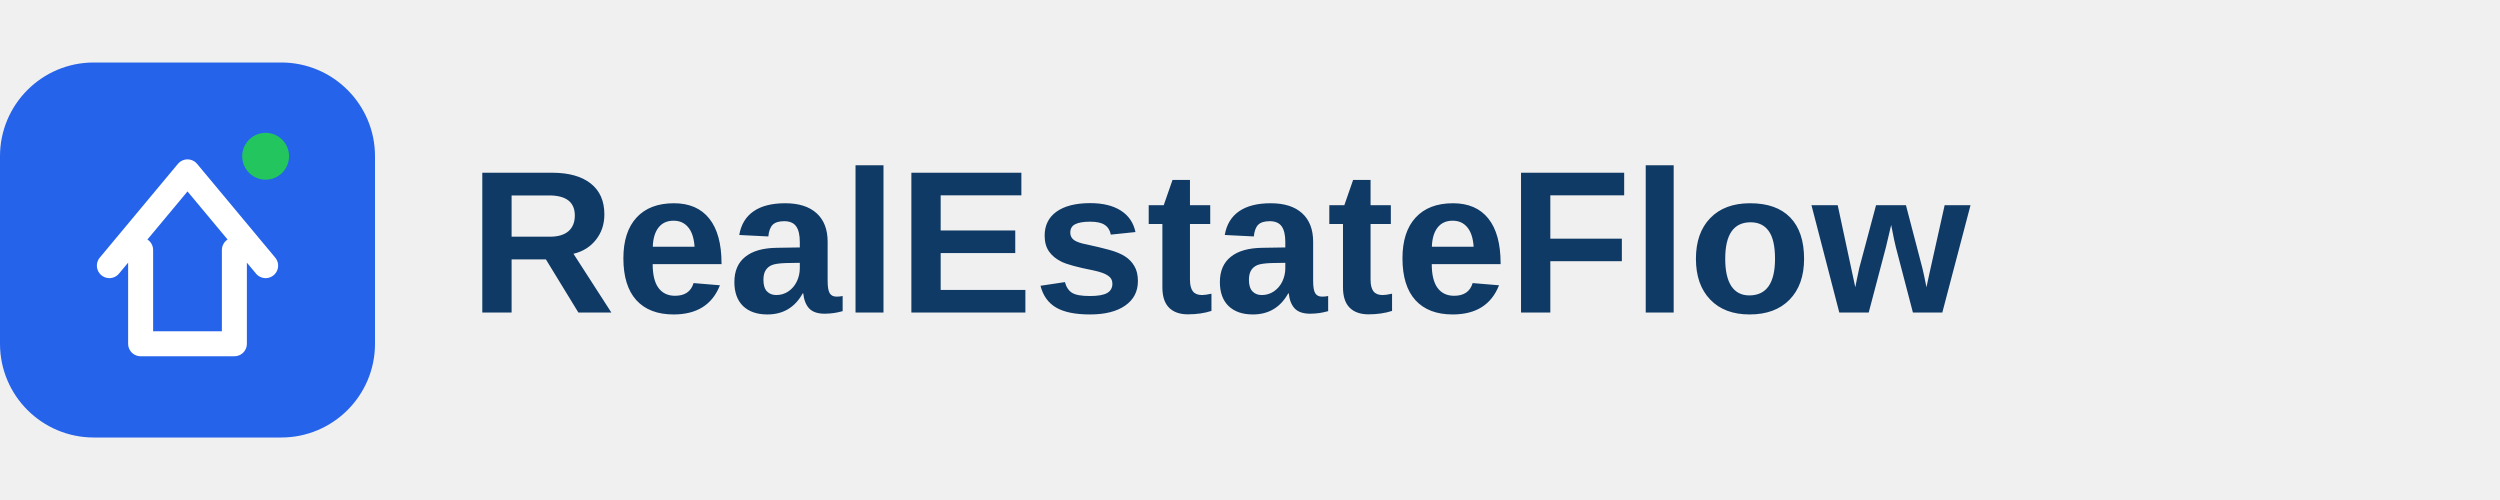
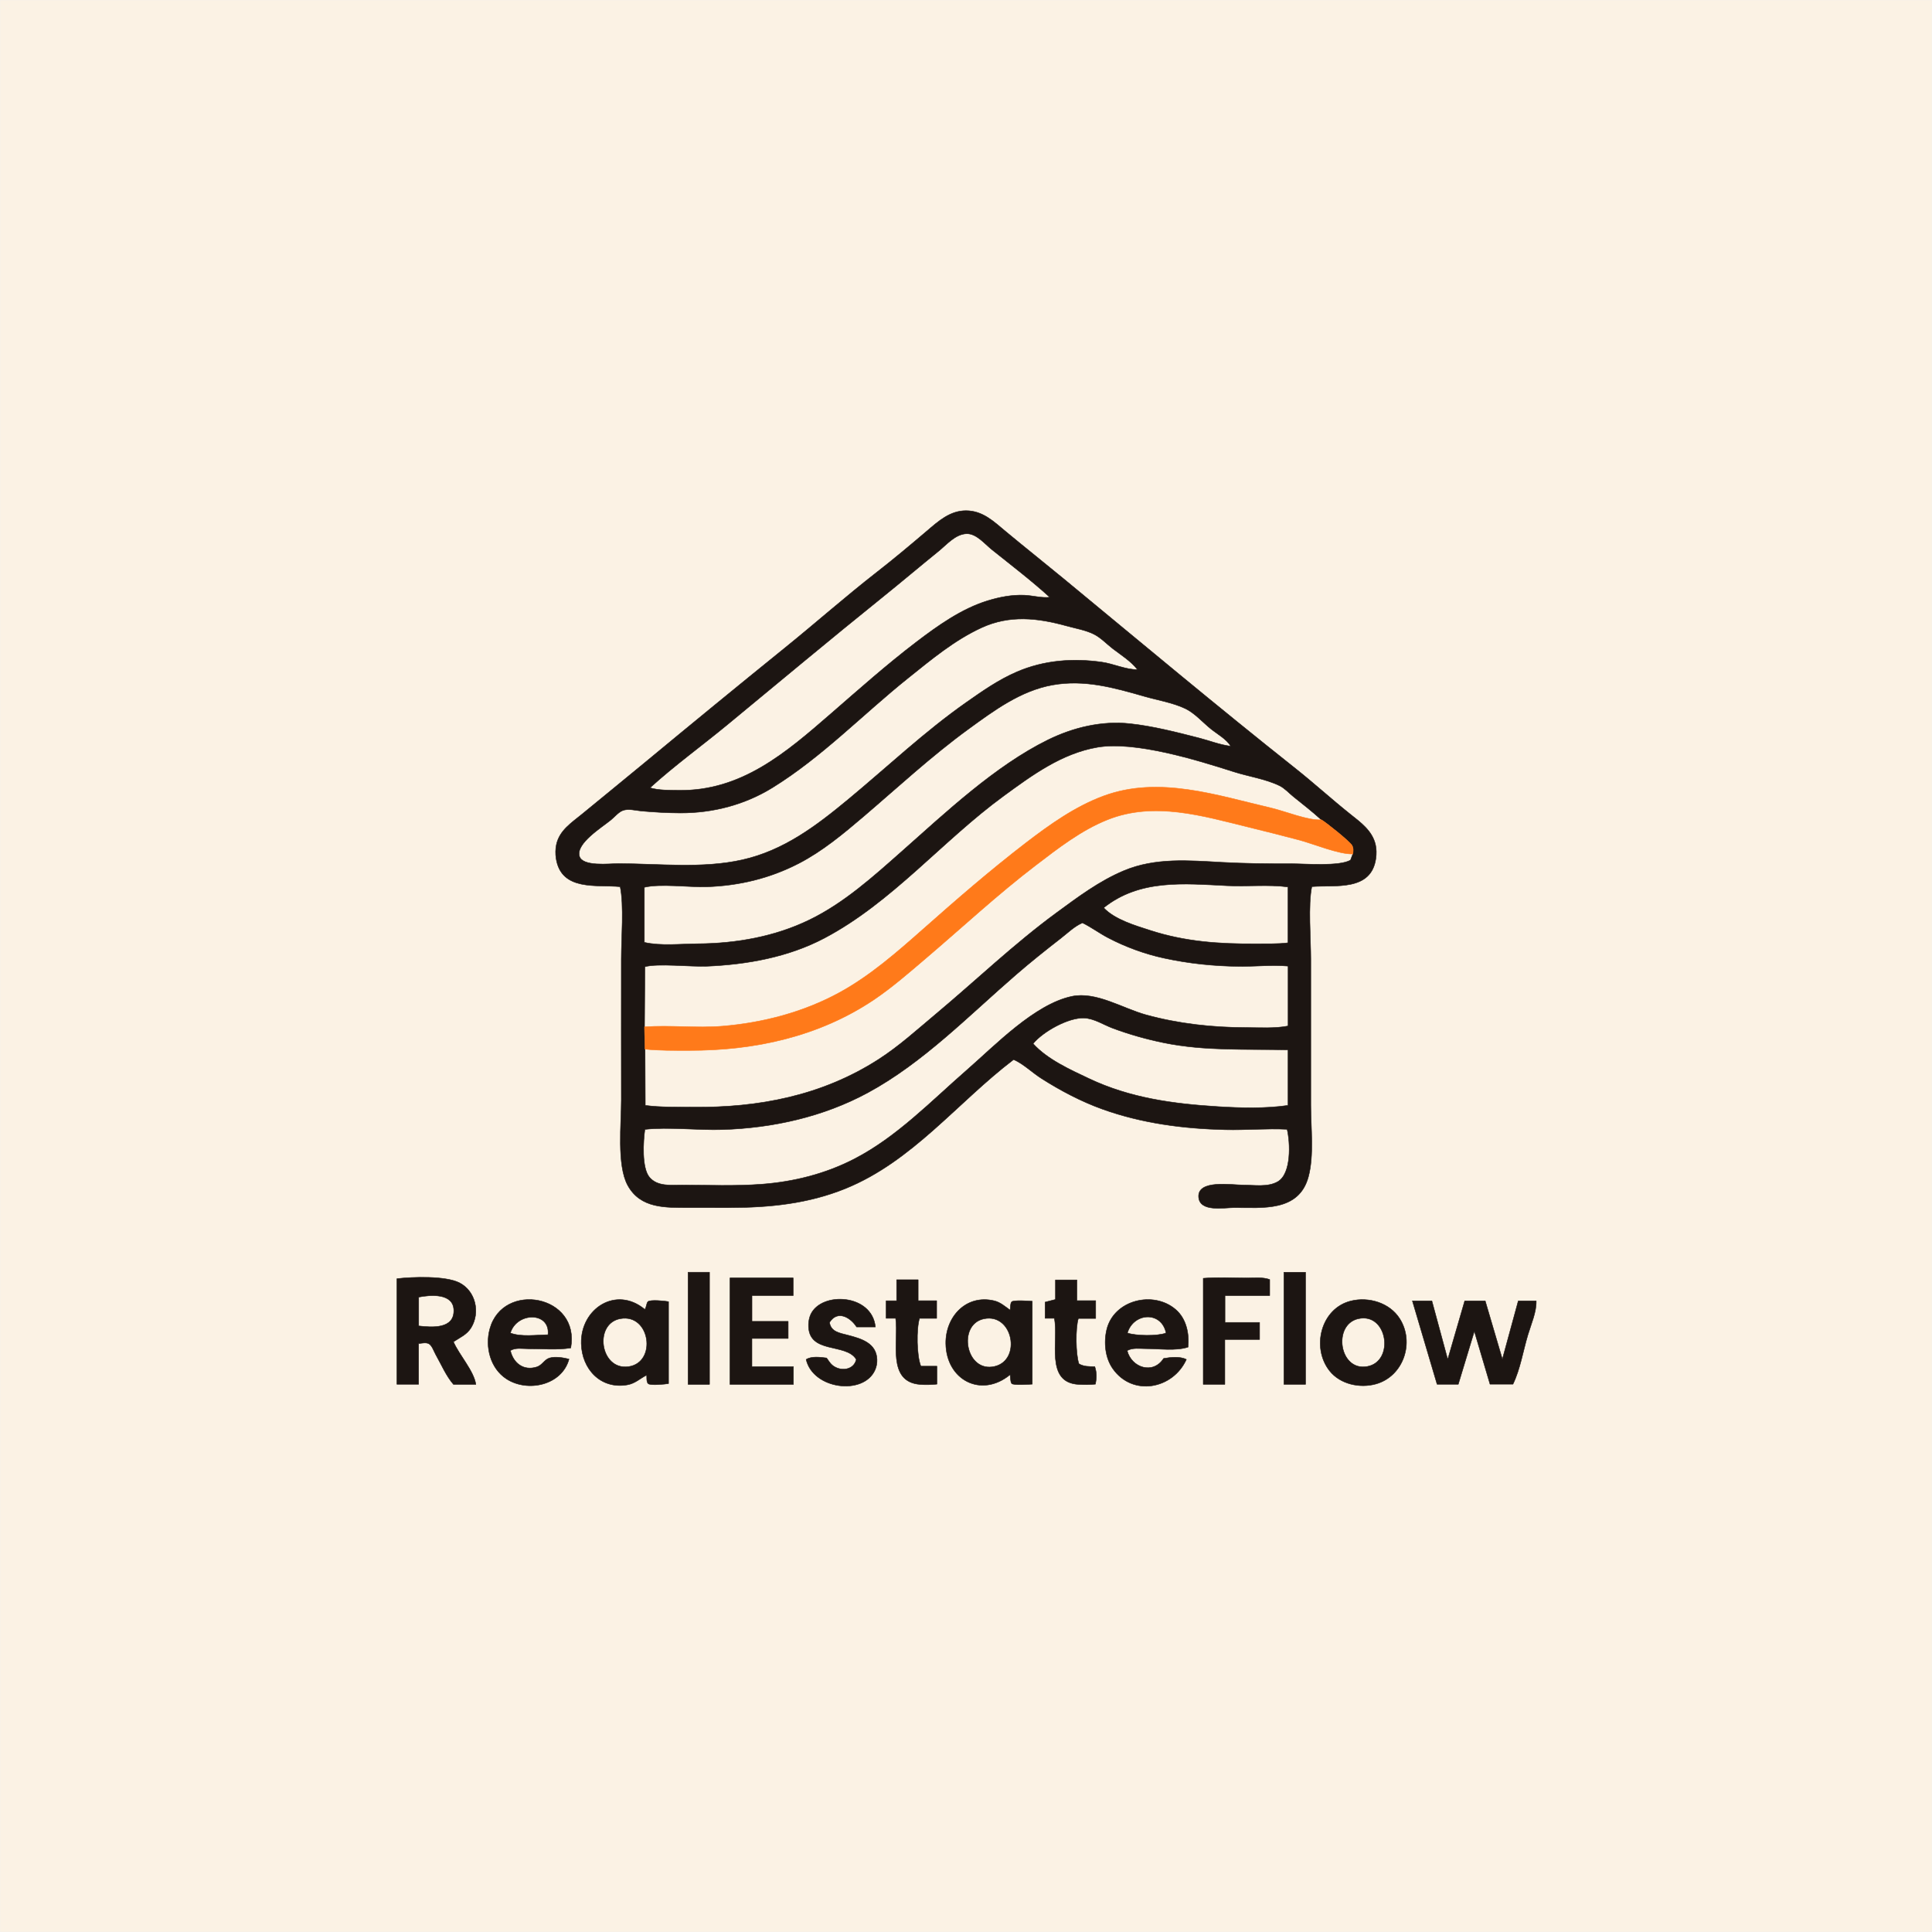
- <svg xmlns="http://www.w3.org/2000/svg" width="320" height="64" viewBox="0 0 320 64" role="img" aria-label="RealEstateFlow">
-   <rect x="0" y="8" width="48" height="48" rx="12" fill="#2563EB" />
-   <path d="M14 34 L24 22 L34 34 M18 32 V44 H30 V32" fill="none" stroke="#ffffff" stroke-width="3.2" stroke-linecap="round" stroke-linejoin="round" />
-   <circle cx="34" cy="20" r="3" fill="#22C55E" />
-   <text x="60" y="40" font-family="Poppins, Arial, sans-serif" font-size="26" font-weight="700" fill="#0F3A66">RealEstateFlow</text>
+ <svg xmlns="http://www.w3.org/2000/svg" viewBox="0 0 1024 1024" width="1024" height="1024">
+   <path d="M0.23 0.23C341.41 0.23 682.59 0.23 1023.77 0.23C1023.77 341.41 1023.77 682.59 1023.77 1023.77C682.59 1023.77 341.41 1023.77 0.23 1023.77C0.23 682.59 0.23 341.41 0.23 0.23ZM695.29 469.92C707.71 468.98 726.83 472.55 729.25 454.93C729.58 452.57 729.57 450.08 729.05 447.76C727.36 440.3 721.16 435.9 715.55 431.43C705.68 423.56 696.34 415.03 686.46 407.2C645.18 374.47 604.72 340.57 564.09 307.04C553.83 298.58 543.41 290.31 533.19 281.82C526.75 276.48 520.95 270.68 511.99 270.67C503.52 270.67 497.4 276.22 491.33 281.4C482.59 288.85 473.72 296.29 464.65 303.35C448.07 316.27 432.3 330.24 415.95 343.45C390.99 363.64 366.14 384.03 341.4 404.51C330.48 413.55 319.47 422.48 308.52 431.49C302.94 436.08 296.54 440.07 294.9 447.68C294.4 450.01 294.37 452.57 294.73 454.92C297.42 472.49 316.27 468.8 328.71 469.97C330.78 479.73 329.31 497.59 329.31 508.26C329.31 533.2 329.27 558.13 329.32 583.07C329.34 595.45 326.85 617.46 332.67 628.19C339.44 640.66 352.81 640.04 365.18 640.06C372.35 640.07 379.52 640.08 386.69 640.07C407.82 640.06 428.38 637.98 448.11 629.96C483.69 615.5 507.45 584.26 537.25 561.58C542.49 563.9 547.08 568.49 551.99 571.61C562.07 578.03 573.02 583.81 584.28 587.86C605.24 595.4 627.27 598.25 649.47 598.77C660.36 599.03 671.35 598.01 682.2 598.55C683.88 605.64 684.58 622.04 677.27 626.29C671.99 629.37 664.66 628.08 658.82 628.08C652.86 628.08 634.66 625.09 635.3 634.45C635.86 642.58 648.79 640.07 654.14 640.06C669.15 640.05 688.39 642.35 693.45 623.81C696.54 612.49 694.75 597.67 694.75 585.88C694.75 560 694.74 534.13 694.75 508.26C694.75 497.57 693.25 479.67 695.29 469.92ZM556.41 316.55C552.07 317.05 547.33 315.64 542.85 315.46C536.29 315.2 529.82 316.46 523.58 318.36C509.7 322.6 497.09 331.6 485.67 340.3C470.04 352.21 455.27 365.36 440.43 378.25C416.61 398.95 392.97 419.41 359.57 418.88C354.66 418.8 349.21 418.94 344.5 417.55C357.49 405.74 371.97 395.28 385.52 384.1C412.85 361.56 440.04 338.81 467.64 316.6C477.64 308.55 487.44 300.25 497.42 292.17C501.76 288.67 506.4 283.04 512.36 282.89C517.52 282.76 521.96 288.3 525.64 291.25C535.95 299.51 546.64 307.66 556.41 316.55ZM602.87 354.89C596.68 354.96 590.17 351.8 583.97 350.93C568.64 348.77 553.29 349.93 538.97 356.1C529.22 360.3 520.78 366.23 512.15 372.29C489.95 387.87 470.35 406.5 449.51 423.76C432.51 437.84 415.4 450.79 393.41 455.73C372.28 460.48 349.28 457.76 327.77 457.72C322.99 457.71 308.69 459.51 307.09 453.76C305.21 447 318.98 438.53 323.79 434.59C325.6 433.11 327.81 430.47 329.98 429.62C332.98 428.43 336.83 429.58 339.96 429.86C346.77 430.46 353.67 430.87 360.5 430.89C377.85 430.94 394.67 426.58 409.47 417.44C435.75 401.2 457.38 378.54 481.39 359.34C493.67 349.52 505.78 339.35 520.2 332.7C535.17 325.8 550.03 327.5 565.41 331.77C570.11 333.07 575.5 333.97 579.87 336.18C583.55 338.04 586.61 341.37 589.86 343.86C594.19 347.17 599.58 350.54 602.87 354.89ZM652.27 395.49C646.57 394.79 640.95 392.54 635.36 391.11C623.46 388.06 611.2 384.9 598.97 383.57C583.91 381.93 568.81 385.57 555.34 392.2C527.44 405.95 501.17 430.72 477.95 451.28C462.84 464.66 447.37 478.63 429.07 487.52C410.66 496.47 390.21 500.07 369.86 500.21C360.83 500.27 350.28 501.48 341.51 499.48C341.51 489.75 341.51 480.02 341.51 470.29C350.04 468.23 365.07 470.32 374.53 470.02C391.75 469.47 408.1 465.52 423.43 457.59C435.9 451.13 446.96 441.92 457.59 432.86C475.9 417.23 493.72 400.69 513.2 386.5C526.78 376.62 540.93 366.08 557.86 363.06C574.82 360.03 590.47 364.48 606.61 369.11C613.6 371.11 621.75 372.45 628.3 375.59C633.29 378 637.53 382.91 641.82 386.36C645.09 388.99 650.31 391.9 652.27 395.49ZM700.34 434.5C693.64 435.09 680.95 429.92 673.78 428.25C644.93 421.54 614.33 411.06 585 421.85C569.93 427.39 556.26 437.13 543.62 446.84C524.84 461.27 506.96 476.78 489.24 492.48C475.48 504.66 461.29 517.09 445.11 525.98C426.08 536.42 404.49 542.1 382.89 543.89C369.15 545.03 355.29 543.25 341.6 544.26C341.67 533.64 341.73 523.02 341.8 512.4C348.36 510.48 366.4 512.47 374.53 512.13C395.94 511.24 417.8 507.32 436.93 497.23C472.79 478.3 499.39 445.69 531.85 421.96C547.02 410.87 562.7 399.31 581.69 396.06C601.58 392.66 634.39 402.81 653.85 409.03C661.67 411.54 670.82 412.84 678.19 416.44C680.96 417.8 683.12 420.3 685.5 422.21C690.51 426.22 695.58 430.19 700.34 434.5ZM717.04 452.62C716.63 453.71 716.22 454.8 715.8 455.89C709.79 459.34 691.78 457.76 684.07 457.79C671.88 457.83 659.77 457.71 647.6 457.04C630.04 456.07 612.33 454.5 595.67 461.49C582.61 466.97 571.33 475.46 559.99 483.78C537.44 500.31 517.33 519.65 495.92 537.56C486.03 545.83 476.53 554.5 465.64 561.5C435.74 580.72 402.15 587.22 366.95 586.8C358.76 586.7 350.12 586.98 342.01 585.88C341.97 575.94 341.93 566 341.89 556.06C349.59 556.9 357.45 556.74 365.18 556.76C399.89 556.86 434 549.45 463.11 529.92C472.81 523.4 481.79 515.53 490.68 507.96C510.06 491.48 528.67 474.12 548.91 458.67C560.78 449.6 573.2 439.91 587.22 434.38C611.81 424.67 637.31 432.4 661.71 438.39C670.73 440.61 679.73 442.85 688.71 445.25C696.29 447.28 709.79 452.91 717.04 452.62ZM682.67 470.1C682.67 479.97 682.67 489.84 682.67 499.71C676.98 500.43 671.1 500.16 665.37 500.22C646.34 500.4 628.09 499.09 609.9 493.21C601.87 490.62 590.81 487.42 584.97 481.14C604.11 465.85 627.56 468.31 650.4 469.44C661.04 469.96 672.15 468.71 682.67 470.1ZM573.72 489.12C578.39 491.41 582.65 494.6 587.28 497.03C596.43 501.84 606.65 505.59 616.75 507.79C629.97 510.68 643.41 512.09 656.95 512.2C665.48 512.27 674.21 511.34 682.71 512.05C682.71 522.63 682.71 533.21 682.71 543.8C675.67 545.17 667.87 544.64 660.69 544.63C642.69 544.59 624.72 542.65 607.34 537.86C594.96 534.45 580.99 525.38 568.07 528.1C548.39 532.25 527.49 554.03 512.44 567.15C493.5 583.66 475.44 602.54 452.91 614.21C437.54 622.17 420.72 626.39 403.52 627.67C389.57 628.7 375.42 628.12 361.44 628.09C355.63 628.08 348.54 628.99 344.29 624.04C340.01 619.07 340.95 604.8 341.8 598.6C354.22 597.22 369.92 599.12 382.95 598.71C409.63 597.88 436.33 591.93 459.91 579.18C489.3 563.28 513.46 538.27 538.54 516.58C546.27 509.89 554.21 503.56 562.28 497.29C565.95 494.44 569.45 490.95 573.72 489.12ZM682.69 556.45C682.69 566.26 682.69 576.07 682.69 585.88C670.84 587.61 657.66 587.28 645.73 586.54C621.87 585.07 599.03 582.01 577.21 571.68C567.21 566.94 555.05 561.5 547.56 553.15C552.8 546.77 566.29 539.21 574.66 539.58C580 539.82 584.88 543.15 589.8 544.98C598.54 548.24 607.61 550.8 616.75 552.67C638.67 557.15 660.51 555.95 682.69 556.45ZM364.69 674.3C364.69 694.11 364.69 713.92 364.69 733.73C368.48 733.73 372.26 733.73 376.05 733.73C376.05 713.92 376.05 694.11 376.05 674.3C372.26 674.3 368.48 674.3 364.69 674.3ZM691.96 674.32C688.14 674.32 684.32 674.32 680.51 674.32C680.51 694.12 680.51 713.93 680.51 733.74C684.32 733.74 688.14 733.74 691.96 733.74C691.96 713.93 691.96 694.12 691.96 674.32ZM240.33 711.19C243.8 708.87 247.44 707.42 249.72 703.67C254.63 695.6 252.08 684.32 243.55 679.93C236.17 676.14 218.62 676.75 210.37 677.73C210.37 696.39 210.37 715.04 210.37 733.7C214.2 733.7 218.04 733.7 221.87 733.7C221.87 726.51 221.87 719.32 221.87 712.12C223.49 711.98 225.69 711.41 227.24 712.18C228.94 713.02 230 716.29 230.89 717.86C233.86 723.09 236.42 729.22 240.36 733.77C244.31 733.77 248.26 733.77 252.21 733.77C251.17 726.61 243.36 718.17 240.33 711.19ZM420.42 677.34C409.24 677.34 398.07 677.34 386.89 677.34C386.89 696.15 386.89 714.96 386.89 733.77C398.11 733.77 409.32 733.77 420.53 733.77C420.53 730.64 420.53 727.5 420.53 724.36C413.2 724.36 405.86 724.36 398.53 724.36C398.53 719.38 398.53 714.39 398.53 709.41C404.93 709.41 411.34 709.41 417.75 709.41C417.75 706.39 417.75 703.38 417.75 700.36C411.35 700.36 404.95 700.36 398.55 700.36C398.55 695.81 398.55 691.25 398.55 686.69C405.84 686.69 413.13 686.69 420.42 686.69C420.42 683.58 420.42 680.46 420.42 677.34ZM672.97 678.17C669.24 676.81 664.71 677.36 660.69 677.35C653.1 677.33 645.32 676.88 637.75 677.52C637.75 696.26 637.75 715 637.75 733.74C641.56 733.74 645.38 733.74 649.19 733.74C649.19 725.81 649.19 717.88 649.19 709.95C655.33 709.95 661.47 709.95 667.61 709.95C667.61 706.94 667.61 703.92 667.61 700.91C661.49 700.91 655.38 700.91 649.27 700.91C649.27 696.17 649.27 691.43 649.27 686.7C657.17 686.7 665.07 686.7 672.97 686.7C672.97 683.85 672.97 681.01 672.97 678.17ZM486.64 678.29C482.84 678.29 479.04 678.29 475.23 678.29C475.23 682 475.23 685.72 475.23 689.43C473.38 689.43 471.52 689.43 469.67 689.43C469.67 692.53 469.67 695.63 469.67 698.73C471.35 698.73 473.03 698.73 474.72 698.73C476.44 710.77 469.83 732.41 487.72 733.79C490.66 734.02 493.65 733.91 496.58 733.63C496.58 730.45 496.58 727.27 496.58 724.1C493.74 724.1 490.91 724.1 488.07 724.1C485.83 718.58 485.63 704.38 487.36 698.75C490.39 698.75 493.42 698.75 496.45 698.75C496.45 695.64 496.45 692.52 496.45 689.41C493.18 689.41 489.91 689.41 486.64 689.41C486.64 685.7 486.64 682 486.64 678.29ZM570.78 678.39C566.99 678.39 563.2 678.39 559.41 678.39C559.41 681.84 559.41 685.29 559.41 688.75C557.58 689.22 555.75 689.69 553.92 690.16C553.92 693.02 553.92 695.87 553.92 698.73C555.55 698.73 557.18 698.73 558.81 698.73C561.28 710.32 553.63 732.94 571.85 733.78C574.78 733.91 577.7 733.94 580.61 733.63C581.27 730.25 581.33 727.61 580.27 724.37C577.16 724.23 574.6 724.42 571.85 722.86C570.11 717.91 569.96 703.78 571.56 698.81C574.62 698.81 577.68 698.81 580.74 698.81C580.74 695.66 580.74 692.52 580.74 689.38C577.42 689.38 574.1 689.38 570.78 689.38C570.78 685.71 570.78 682.05 570.78 678.39ZM221.91 702.77C221.91 697.68 221.91 692.59 221.91 687.5C228.04 686.28 240.25 685.23 240.53 694.36C240.84 704.55 228.88 703.58 221.91 702.77ZM302.52 714.43C307.63 686.29 266.55 678.96 259.62 704.33C257 713.93 259.88 725.24 268.4 730.82C279.63 738.17 297.84 734.23 301.59 720.35C298.68 719.62 294.32 718.85 291.27 719.77C288.55 720.58 287.42 723.57 284.56 724.49C277.5 726.76 272.09 722.49 270.52 715.86C273.08 714.13 276.98 714.88 280.08 714.87C287.47 714.83 295.23 715.61 302.52 714.43ZM341.8 694.04C326.57 681.31 307.67 693.58 308.08 712.08C308.38 725.6 318.31 736.42 332.43 734.01C336.62 733.29 339.18 730.64 342.74 728.83C342.85 730.09 342.59 732.31 343.48 733.3C344.52 734.47 352.62 733.65 354.34 733.33C354.34 718.86 354.34 704.38 354.34 689.9C352.57 689.54 344.46 688.7 343.36 689.95C342.64 690.77 342.64 692.8 341.8 694.04ZM463.96 703.32C462.23 685.72 435.39 684.42 429.71 696.65C428.99 698.19 428.6 700.14 428.54 701.84C428 718.13 448.47 711.43 453.85 720.54C452.59 726.2 445.53 727.17 441.14 723.57C439.92 722.57 439.08 721.01 438.12 719.76C434.66 719.33 430.19 718.71 427.27 720.54C430.94 736.42 457.75 739.78 463.8 726.08C464.57 724.32 464.9 722.46 464.83 720.54C464.51 711.83 456.46 709.5 449.41 707.67C445.03 706.53 440.36 705.9 439.66 700.9C443.91 694.16 450.79 698.24 454.02 703.32C457.33 703.32 460.65 703.32 463.96 703.32ZM535.38 694.38C532.65 692.44 530.24 690.22 526.88 689.43C512.01 685.93 501.08 697.97 501.29 712.12C501.57 731.46 520.12 741.16 535.38 728.59C535.6 729.78 535.46 732.35 536.23 733.29C537.06 734.31 545.43 733.72 547.12 733.63C547.12 718.98 547.12 704.33 547.12 689.68C545.42 689.55 537.06 688.95 536.18 690.02C535.41 690.94 535.59 693.2 535.38 694.38ZM629.7 713.99C630.37 706.84 628.81 698.94 623.11 694.05C611.26 683.87 590.3 689.04 586.57 704.77C584.96 711.54 585.75 719.69 589.83 725.46C600.31 740.31 621.63 736.3 628.8 720.54C625.45 718.81 620.44 719.36 616.74 720.01C611.16 728.71 599.73 724.96 597.41 715.86C600.29 714.2 604 714.82 607.39 714.82C614.38 714.81 623.18 716.14 629.7 713.99ZM716.07 689.52C700.07 693.42 694.96 714.25 704.7 726.56C710.33 733.67 720.74 735.92 729.26 733.54C743.84 729.47 749.95 711.48 741.81 698.82C736.47 690.5 725.46 687.23 716.07 689.52ZM758.92 689.49C755.48 689.49 752.04 689.49 748.6 689.49C752.96 704.23 757.32 718.96 761.69 733.7C765.43 733.7 769.17 733.7 772.91 733.7C775.75 724.33 778.59 714.95 781.43 705.58C784.2 714.93 786.97 724.29 789.74 733.64C793.79 733.64 797.85 733.64 801.9 733.64C805.77 725.65 807.27 715.95 809.83 707.44C811.52 701.79 814.42 695.32 814.22 689.52C811.05 689.52 807.88 689.52 804.71 689.52C801.9 699.81 799.09 710.11 796.29 720.41C793.26 710.1 790.22 699.8 787.19 689.49C783.57 689.49 779.95 689.49 776.34 689.49C773.33 699.84 770.33 710.19 767.32 720.54C764.52 710.19 761.72 699.84 758.92 689.49ZM290.45 707.45C284.34 707.51 276.11 708.73 270.5 706.51C273.97 695.21 291.79 695.16 290.45 707.45ZM618.05 706.51C613.64 708.24 602.04 708.08 597.53 706.51C600.81 695.61 615.64 694.76 618.05 706.51ZM328.87 698.91C344.73 696.17 348.3 722.22 333.13 724.35C318.02 726.47 314.51 701.39 328.87 698.91ZM521.61 698.97C536.95 695.94 541.5 720.79 527.26 724.21C511.78 727.93 507.18 701.83 521.61 698.97ZM719.9 698.95C735.47 695.46 739.3 721.54 724.72 724.26C709.76 727.05 706.19 702.03 719.9 698.95Z" fill="#FBF2E4" fill-rule="evenodd" stroke="#FBF2E4" stroke-width="0.25" stroke-linejoin="round" />
+   <path d="M695.29 469.92C693.25 479.67 694.75 497.57 694.75 508.26C694.74 534.13 694.75 560 694.75 585.88C694.75 597.67 696.54 612.49 693.45 623.81C688.39 642.35 669.15 640.05 654.14 640.06C648.79 640.07 635.86 642.58 635.3 634.45C634.66 625.09 652.86 628.08 658.82 628.08C664.66 628.08 671.99 629.37 677.27 626.29C684.58 622.04 683.88 605.64 682.2 598.55C671.35 598.01 660.36 599.03 649.47 598.77C627.27 598.25 605.24 595.4 584.28 587.86C573.02 583.81 562.07 578.03 551.99 571.61C547.08 568.49 542.49 563.9 537.25 561.58C507.45 584.26 483.69 615.5 448.11 629.96C428.38 637.98 407.82 640.06 386.69 640.07C379.52 640.08 372.35 640.07 365.18 640.06C352.81 640.04 339.44 640.66 332.67 628.19C326.85 617.46 329.34 595.45 329.32 583.07C329.27 558.13 329.31 533.2 329.31 508.26C329.31 497.59 330.78 479.73 328.71 469.97C316.27 468.8 297.42 472.49 294.73 454.92C294.37 452.57 294.4 450.01 294.9 447.68C296.54 440.07 302.94 436.08 308.52 431.49C319.47 422.48 330.48 413.55 341.4 404.51C366.14 384.03 390.99 363.64 415.95 343.45C432.3 330.24 448.07 316.27 464.65 303.35C473.72 296.29 482.59 288.85 491.33 281.4C497.4 276.22 503.52 270.67 511.99 270.67C520.95 270.68 526.75 276.48 533.19 281.82C543.41 290.31 553.83 298.58 564.09 307.04C604.72 340.57 645.18 374.47 686.46 407.2C696.34 415.03 705.68 423.56 715.55 431.43C721.16 435.9 727.36 440.3 729.05 447.76C729.57 450.08 729.58 452.57 729.25 454.93C726.83 472.55 707.71 468.98 695.29 469.92ZM556.41 316.55C546.64 307.66 535.95 299.51 525.64 291.25C521.96 288.3 517.52 282.76 512.36 282.89C506.4 283.04 501.76 288.67 497.42 292.17C487.44 300.25 477.64 308.55 467.64 316.6C440.04 338.81 412.85 361.56 385.52 384.1C371.97 395.28 357.49 405.74 344.5 417.55C349.21 418.94 354.66 418.8 359.57 418.88C392.97 419.41 416.61 398.95 440.43 378.25C455.27 365.36 470.04 352.21 485.67 340.3C497.09 331.6 509.7 322.6 523.58 318.36C529.82 316.46 536.29 315.2 542.85 315.46C547.33 315.64 552.07 317.05 556.41 316.55ZM602.87 354.89C599.58 350.54 594.19 347.17 589.86 343.86C586.61 341.37 583.55 338.04 579.87 336.18C575.5 333.97 570.11 333.07 565.41 331.77C550.03 327.5 535.17 325.8 520.2 332.7C505.78 339.35 493.67 349.52 481.39 359.34C457.38 378.54 435.75 401.2 409.47 417.44C394.67 426.58 377.85 430.94 360.5 430.89C353.67 430.87 346.77 430.46 339.96 429.86C336.83 429.58 332.98 428.43 329.98 429.62C327.81 430.47 325.6 433.11 323.79 434.59C318.98 438.53 305.21 447 307.09 453.76C308.69 459.51 322.99 457.71 327.77 457.72C349.28 457.76 372.28 460.48 393.41 455.73C415.4 450.79 432.51 437.84 449.51 423.76C470.35 406.5 489.95 387.87 512.15 372.29C520.78 366.23 529.22 360.3 538.97 356.1C553.29 349.93 568.64 348.77 583.97 350.93C590.17 351.8 596.68 354.96 602.87 354.89ZM652.27 395.49C650.31 391.9 645.09 388.99 641.82 386.36C637.53 382.91 633.29 378 628.3 375.59C621.75 372.45 613.6 371.11 606.61 369.11C590.47 364.48 574.82 360.03 557.86 363.06C540.93 366.08 526.78 376.62 513.2 386.5C493.72 400.69 475.9 417.23 457.59 432.86C446.96 441.92 435.9 451.13 423.43 457.59C408.1 465.52 391.75 469.47 374.53 470.02C365.07 470.32 350.04 468.23 341.51 470.29C341.51 480.02 341.51 489.75 341.51 499.48C350.28 501.48 360.83 500.27 369.86 500.21C390.21 500.07 410.66 496.47 429.07 487.52C447.37 478.63 462.84 464.66 477.95 451.28C501.17 430.72 527.44 405.95 555.34 392.2C568.81 385.57 583.91 381.93 598.97 383.57C611.2 384.9 623.46 388.06 635.36 391.11C640.95 392.54 646.57 394.79 652.27 395.49ZM341.6 544.26C341.7 548.2 341.8 552.13 341.89 556.06C341.93 566 341.97 575.94 342.01 585.88C350.12 586.98 358.76 586.7 366.95 586.8C402.15 587.22 435.74 580.72 465.64 561.5C476.53 554.5 486.03 545.83 495.92 537.56C517.33 519.65 537.44 500.31 559.99 483.78C571.33 475.46 582.61 466.97 595.67 461.49C612.33 454.5 630.04 456.07 647.6 457.04C659.77 457.71 671.88 457.83 684.07 457.79C691.78 457.76 709.79 459.34 715.8 455.89C716.22 454.8 716.63 453.71 717.04 452.62C717.21 450.98 717.44 449.72 716.61 448.13C715.53 446.07 702.69 435.81 700.34 434.5C695.58 430.19 690.51 426.22 685.5 422.21C683.12 420.3 680.96 417.8 678.19 416.44C670.82 412.84 661.67 411.54 653.85 409.03C634.39 402.81 601.58 392.66 581.69 396.06C562.7 399.31 547.02 410.87 531.85 421.96C499.39 445.69 472.79 478.3 436.93 497.23C417.8 507.32 395.94 511.24 374.53 512.13C366.4 512.47 348.36 510.48 341.8 512.4C341.73 523.02 341.67 533.64 341.6 544.26ZM682.67 470.1C672.15 468.71 661.04 469.96 650.4 469.44C627.56 468.31 604.11 465.85 584.97 481.14C590.81 487.42 601.87 490.62 609.9 493.21C628.09 499.09 646.34 500.4 665.37 500.22C671.1 500.16 676.98 500.43 682.67 499.71C682.67 489.84 682.67 479.97 682.67 470.1ZM573.72 489.12C569.45 490.95 565.95 494.44 562.28 497.29C554.21 503.56 546.27 509.89 538.54 516.58C513.46 538.27 489.3 563.28 459.91 579.18C436.33 591.93 409.63 597.88 382.95 598.71C369.92 599.12 354.22 597.22 341.8 598.6C340.95 604.8 340.01 619.07 344.29 624.04C348.54 628.99 355.63 628.08 361.44 628.09C375.42 628.12 389.57 628.7 403.52 627.67C420.72 626.39 437.54 622.17 452.91 614.21C475.44 602.54 493.5 583.66 512.44 567.15C527.49 554.03 548.39 532.25 568.07 528.1C580.99 525.38 594.96 534.45 607.34 537.86C624.72 542.65 642.69 544.59 660.69 544.63C667.87 544.64 675.67 545.17 682.71 543.8C682.71 533.21 682.71 522.63 682.71 512.05C674.21 511.34 665.48 512.27 656.95 512.2C643.41 512.09 629.97 510.68 616.75 507.79C606.65 505.59 596.43 501.84 587.28 497.03C582.65 494.6 578.39 491.41 573.72 489.12ZM682.69 556.45C660.51 555.95 638.67 557.15 616.75 552.67C607.61 550.8 598.54 548.24 589.8 544.98C584.88 543.15 580 539.82 574.66 539.58C566.29 539.21 552.8 546.77 547.56 553.15C555.05 561.5 567.21 566.94 577.21 571.68C599.03 582.01 621.87 585.07 645.73 586.54C657.66 587.28 670.84 587.61 682.69 585.88C682.69 576.07 682.69 566.26 682.69 556.45ZM364.69 674.3C368.48 674.3 372.26 674.3 376.05 674.3C376.05 694.11 376.05 713.92 376.05 733.73C372.26 733.73 368.48 733.73 364.69 733.73C364.69 713.92 364.69 694.11 364.69 674.3ZM691.96 674.32C691.96 694.12 691.96 713.93 691.96 733.74C688.14 733.74 684.32 733.74 680.51 733.74C680.51 713.93 680.51 694.12 680.51 674.32C684.32 674.32 688.14 674.32 691.96 674.32ZM240.33 711.19C243.36 718.17 251.17 726.61 252.21 733.77C248.26 733.77 244.31 733.77 240.36 733.77C236.42 729.22 233.86 723.09 230.89 717.86C230 716.29 228.94 713.02 227.24 712.18C225.69 711.41 223.49 711.98 221.87 712.12C221.87 719.32 221.87 726.51 221.87 733.7C218.04 733.7 214.2 733.7 210.37 733.7C210.37 715.04 210.37 696.39 210.37 677.73C218.62 676.75 236.17 676.14 243.55 679.93C252.08 684.32 254.63 695.6 249.72 703.67C247.44 707.42 243.8 708.87 240.33 711.19ZM420.42 677.34C420.42 680.46 420.42 683.58 420.42 686.69C413.13 686.69 405.84 686.69 398.55 686.69C398.55 691.25 398.55 695.81 398.55 700.36C404.95 700.36 411.35 700.36 417.75 700.36C417.75 703.38 417.75 706.39 417.75 709.41C411.34 709.41 404.93 709.41 398.53 709.41C398.53 714.39 398.53 719.38 398.53 724.36C405.86 724.36 413.2 724.36 420.53 724.36C420.53 727.5 420.53 730.64 420.53 733.77C409.32 733.77 398.11 733.77 386.89 733.77C386.89 714.96 386.89 696.15 386.89 677.34C398.07 677.34 409.24 677.34 420.42 677.34ZM672.97 678.17C672.97 681.01 672.97 683.85 672.97 686.7C665.07 686.7 657.17 686.7 649.27 686.7C649.27 691.43 649.27 696.17 649.27 700.91C655.38 700.91 661.49 700.91 667.61 700.91C667.61 703.92 667.61 706.94 667.61 709.95C661.47 709.95 655.33 709.95 649.19 709.95C649.19 717.88 649.19 725.81 649.19 733.74C645.38 733.74 641.56 733.74 637.75 733.74C637.75 715 637.75 696.26 637.75 677.52C645.32 676.88 653.1 677.33 660.69 677.35C664.71 677.36 669.24 676.81 672.97 678.17ZM486.64 678.29C486.64 682 486.64 685.7 486.64 689.41C489.91 689.41 493.18 689.41 496.45 689.41C496.45 692.52 496.45 695.64 496.45 698.75C493.42 698.75 490.39 698.75 487.36 698.75C485.63 704.38 485.83 718.58 488.07 724.1C490.91 724.1 493.74 724.1 496.58 724.1C496.58 727.27 496.58 730.45 496.58 733.63C493.65 733.91 490.66 734.02 487.72 733.79C469.83 732.41 476.44 710.77 474.72 698.73C473.03 698.73 471.35 698.73 469.67 698.73C469.67 695.63 469.67 692.53 469.67 689.43C471.52 689.43 473.38 689.43 475.23 689.43C475.23 685.72 475.23 682 475.23 678.29C479.04 678.29 482.84 678.29 486.64 678.29ZM570.78 678.39C570.78 682.05 570.78 685.71 570.78 689.38C574.1 689.38 577.42 689.38 580.74 689.38C580.74 692.52 580.74 695.66 580.74 698.81C577.68 698.81 574.62 698.81 571.56 698.81C569.96 703.78 570.11 717.91 571.85 722.86C574.6 724.42 577.16 724.23 580.27 724.37C581.33 727.61 581.27 730.25 580.61 733.63C577.7 733.94 574.78 733.91 571.85 733.78C553.63 732.94 561.28 710.32 558.81 698.73C557.18 698.73 555.55 698.73 553.92 698.73C553.92 695.87 553.92 693.02 553.92 690.16C555.75 689.69 557.58 689.22 559.41 688.75C559.41 685.29 559.41 681.84 559.41 678.39C563.2 678.39 566.99 678.39 570.78 678.39ZM221.91 702.77C228.88 703.58 240.84 704.55 240.53 694.36C240.25 685.23 228.04 686.28 221.91 687.5C221.91 692.59 221.91 697.68 221.91 702.77ZM302.52 714.43C295.23 715.61 287.47 714.83 280.08 714.87C276.98 714.88 273.08 714.13 270.52 715.86C272.09 722.49 277.5 726.76 284.56 724.49C287.42 723.57 288.55 720.58 291.27 719.77C294.32 718.85 298.68 719.62 301.59 720.35C297.84 734.23 279.63 738.17 268.4 730.82C259.88 725.24 257 713.93 259.62 704.33C266.55 678.96 307.63 686.29 302.52 714.43ZM341.8 694.04C342.64 692.8 342.64 690.77 343.36 689.95C344.46 688.7 352.57 689.54 354.34 689.9C354.34 704.38 354.34 718.86 354.34 733.33C352.62 733.65 344.52 734.47 343.48 733.3C342.59 732.31 342.85 730.09 342.74 728.83C339.18 730.64 336.62 733.29 332.43 734.01C318.31 736.42 308.38 725.6 308.08 712.08C307.67 693.58 326.57 681.31 341.8 694.04ZM463.96 703.32C460.65 703.32 457.33 703.32 454.02 703.32C450.79 698.24 443.91 694.16 439.66 700.9C440.36 705.9 445.03 706.53 449.41 707.67C456.46 709.5 464.51 711.83 464.83 720.54C464.9 722.46 464.57 724.32 463.8 726.08C457.75 739.78 430.94 736.42 427.27 720.54C430.19 718.71 434.66 719.33 438.12 719.76C439.08 721.01 439.92 722.57 441.14 723.57C445.53 727.17 452.59 726.2 453.85 720.54C448.47 711.43 428 718.13 428.54 701.84C428.6 700.14 428.99 698.19 429.71 696.65C435.39 684.42 462.23 685.72 463.96 703.32ZM535.38 694.38C535.59 693.2 535.41 690.94 536.18 690.02C537.06 688.95 545.42 689.55 547.12 689.68C547.12 704.33 547.12 718.98 547.12 733.63C545.43 733.72 537.06 734.31 536.23 733.29C535.46 732.35 535.6 729.78 535.38 728.59C520.12 741.16 501.57 731.46 501.29 712.12C501.08 697.97 512.01 685.93 526.88 689.43C530.24 690.22 532.65 692.44 535.38 694.38ZM629.7 713.99C623.18 716.14 614.38 714.81 607.39 714.82C604 714.82 600.29 714.2 597.41 715.86C599.73 724.96 611.16 728.71 616.74 720.01C620.44 719.36 625.45 718.81 628.8 720.54C621.63 736.3 600.31 740.31 589.83 725.46C585.75 719.69 584.96 711.54 586.57 704.77C590.3 689.04 611.26 683.87 623.11 694.05C628.81 698.94 630.37 706.84 629.7 713.99ZM716.07 689.52C725.46 687.23 736.47 690.5 741.81 698.82C749.95 711.48 743.84 729.47 729.26 733.54C720.74 735.92 710.33 733.67 704.7 726.56C694.96 714.25 700.07 693.42 716.07 689.52ZM758.92 689.49C761.72 699.84 764.52 710.19 767.32 720.54C770.33 710.19 773.33 699.84 776.34 689.49C779.95 689.49 783.57 689.49 787.19 689.49C790.22 699.8 793.26 710.1 796.29 720.41C799.09 710.11 801.9 699.81 804.71 689.52C807.88 689.52 811.05 689.52 814.22 689.52C814.42 695.32 811.52 701.79 809.83 707.44C807.27 715.95 805.77 725.65 801.9 733.64C797.85 733.64 793.79 733.64 789.74 733.64C786.97 724.29 784.2 714.93 781.43 705.58C778.59 714.95 775.75 724.33 772.91 733.7C769.17 733.7 765.43 733.7 761.69 733.7C757.32 718.96 752.96 704.23 748.6 689.49C752.04 689.49 755.48 689.49 758.92 689.49ZM290.45 707.45C291.79 695.16 273.97 695.21 270.5 706.51C276.11 708.73 284.34 707.51 290.45 707.45ZM618.05 706.51C615.64 694.76 600.81 695.61 597.53 706.51C602.04 708.08 613.64 708.24 618.05 706.51ZM328.87 698.91C314.51 701.39 318.02 726.47 333.13 724.35C348.3 722.22 344.73 696.17 328.87 698.91ZM521.61 698.97C507.18 701.83 511.78 727.93 527.26 724.21C541.5 720.79 536.95 695.94 521.61 698.97ZM719.9 698.95C706.19 702.03 709.76 727.05 724.72 724.26C739.3 721.54 735.47 695.46 719.9 698.95Z" fill="#1C1512" fill-rule="evenodd" stroke="#1C1512" stroke-width="0.25" stroke-linejoin="round" />
+   <path d="M700.34 434.5C702.69 435.81 715.53 446.07 716.61 448.13C717.44 449.72 717.21 450.98 717.04 452.62C709.79 452.91 696.29 447.28 688.71 445.25C679.73 442.85 670.73 440.61 661.71 438.39C637.31 432.4 611.81 424.67 587.22 434.38C573.2 439.91 560.78 449.6 548.91 458.67C528.67 474.12 510.06 491.48 490.68 507.96C481.79 515.53 472.81 523.4 463.11 529.92C434 549.45 399.89 556.86 365.18 556.76C357.45 556.74 349.59 556.9 341.89 556.06C341.8 552.13 341.7 548.2 341.6 544.26C355.29 543.25 369.15 545.03 382.89 543.89C404.49 542.1 426.08 536.42 445.11 525.98C461.29 517.09 475.48 504.66 489.24 492.48C506.96 476.78 524.84 461.27 543.62 446.84C556.26 437.13 569.93 427.39 585 421.85C614.33 411.06 644.93 421.54 673.78 428.25C680.95 429.92 693.64 435.09 700.34 434.5Z" fill="#FF7A1A" fill-rule="evenodd" stroke="#FF7A1A" stroke-width="0.25" stroke-linejoin="round" />
</svg>
